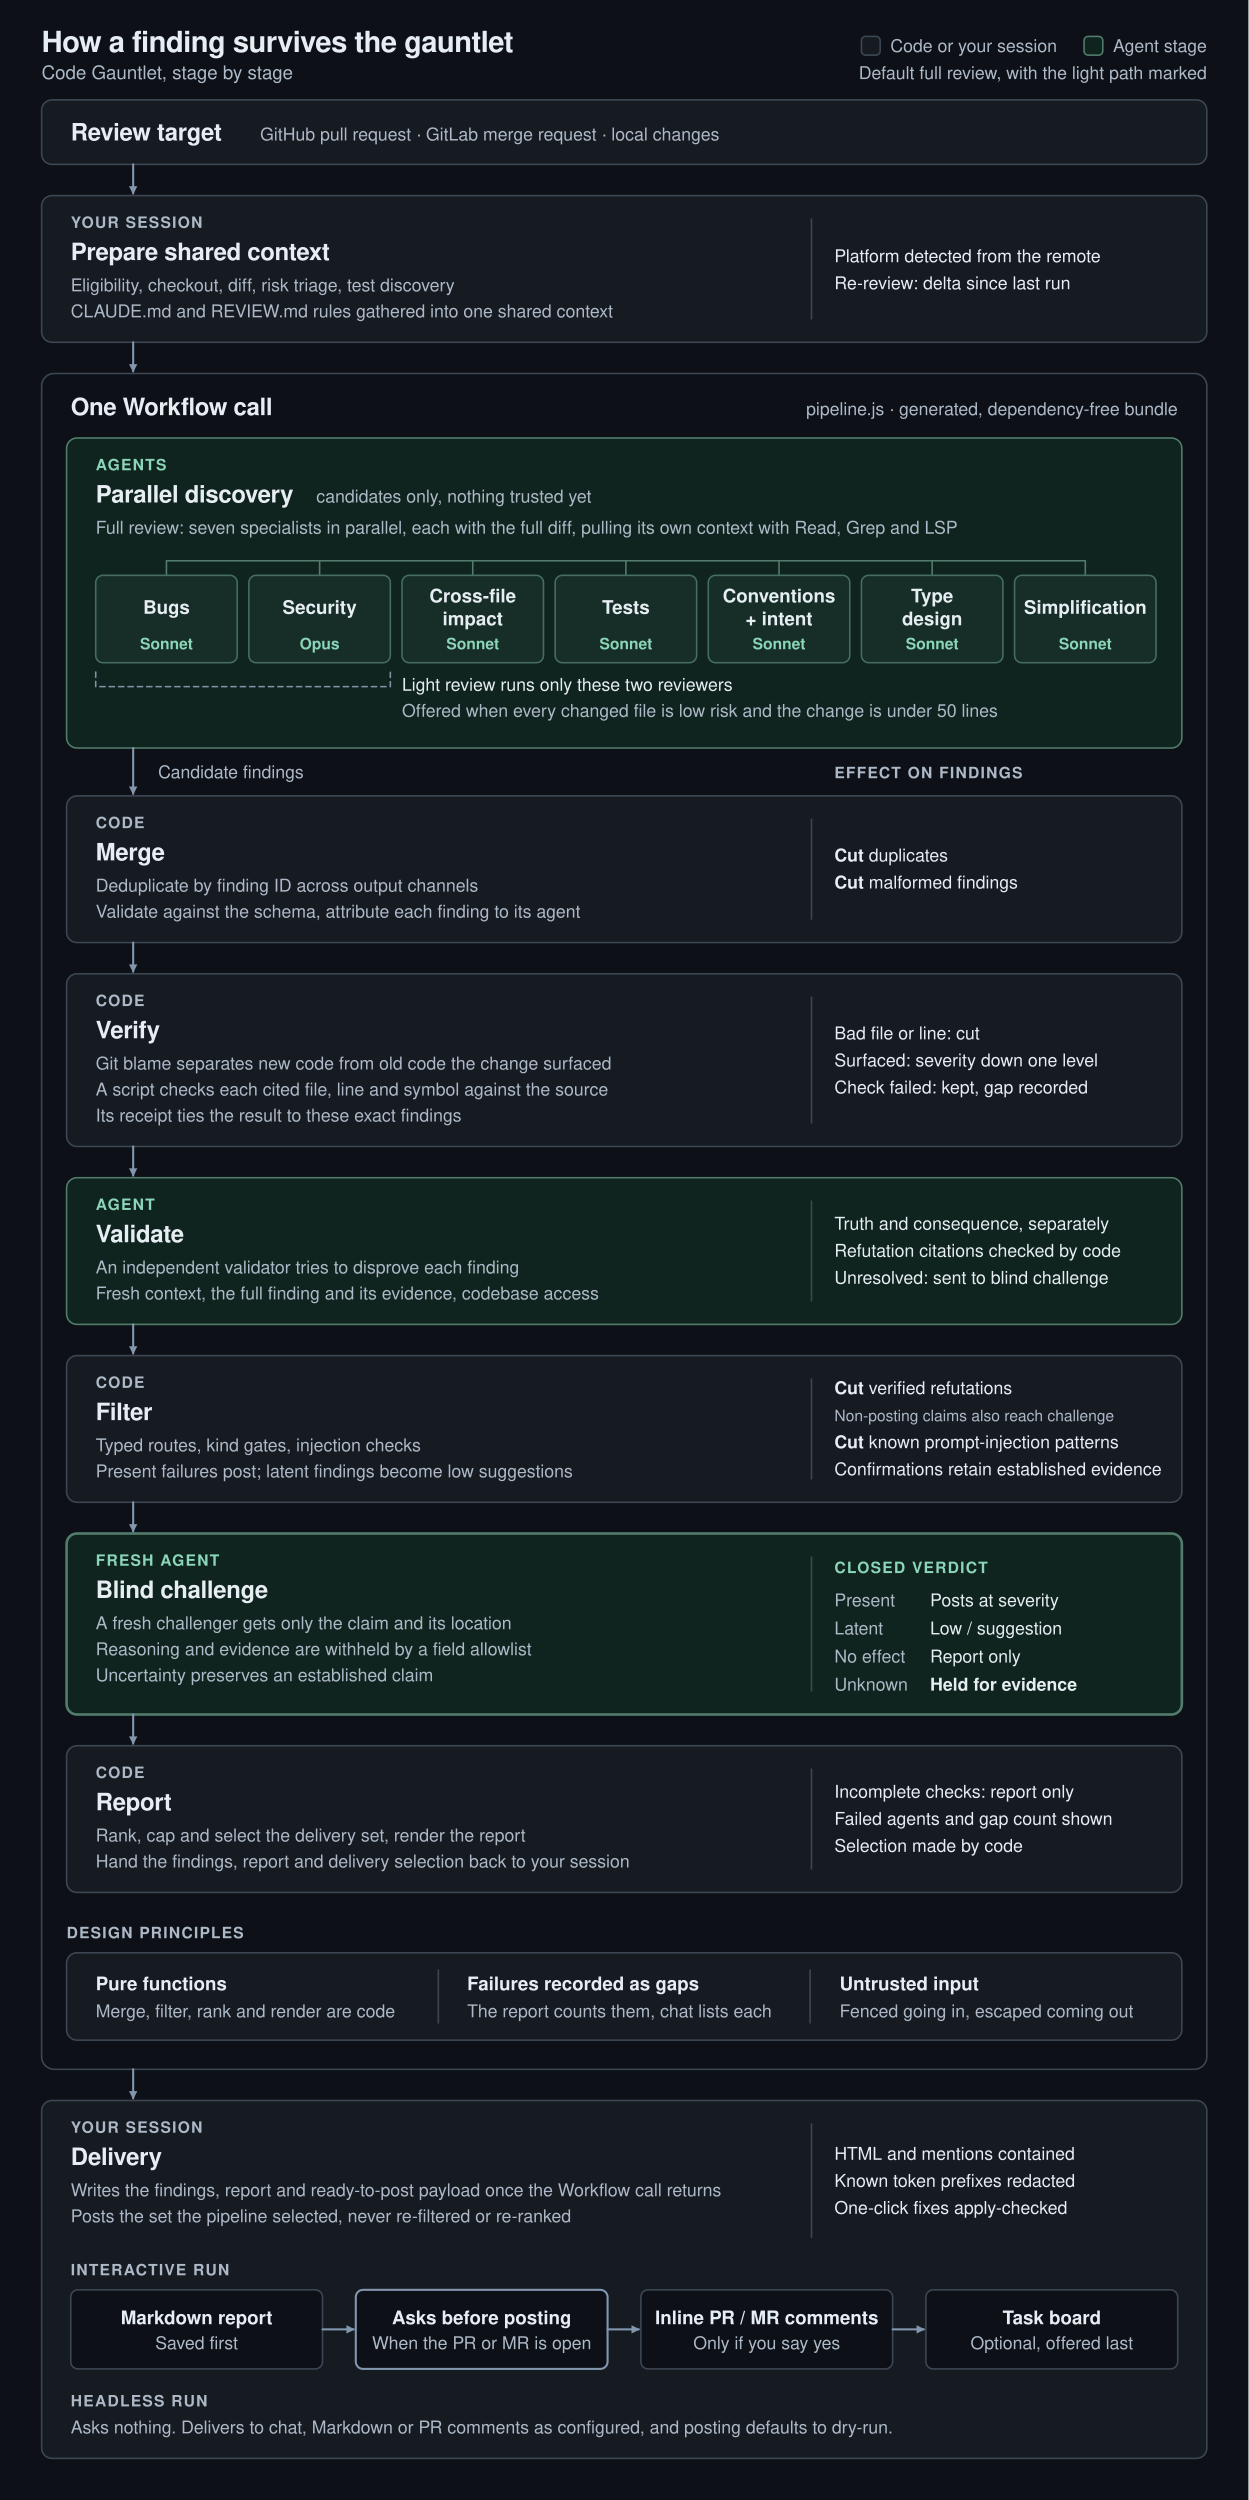
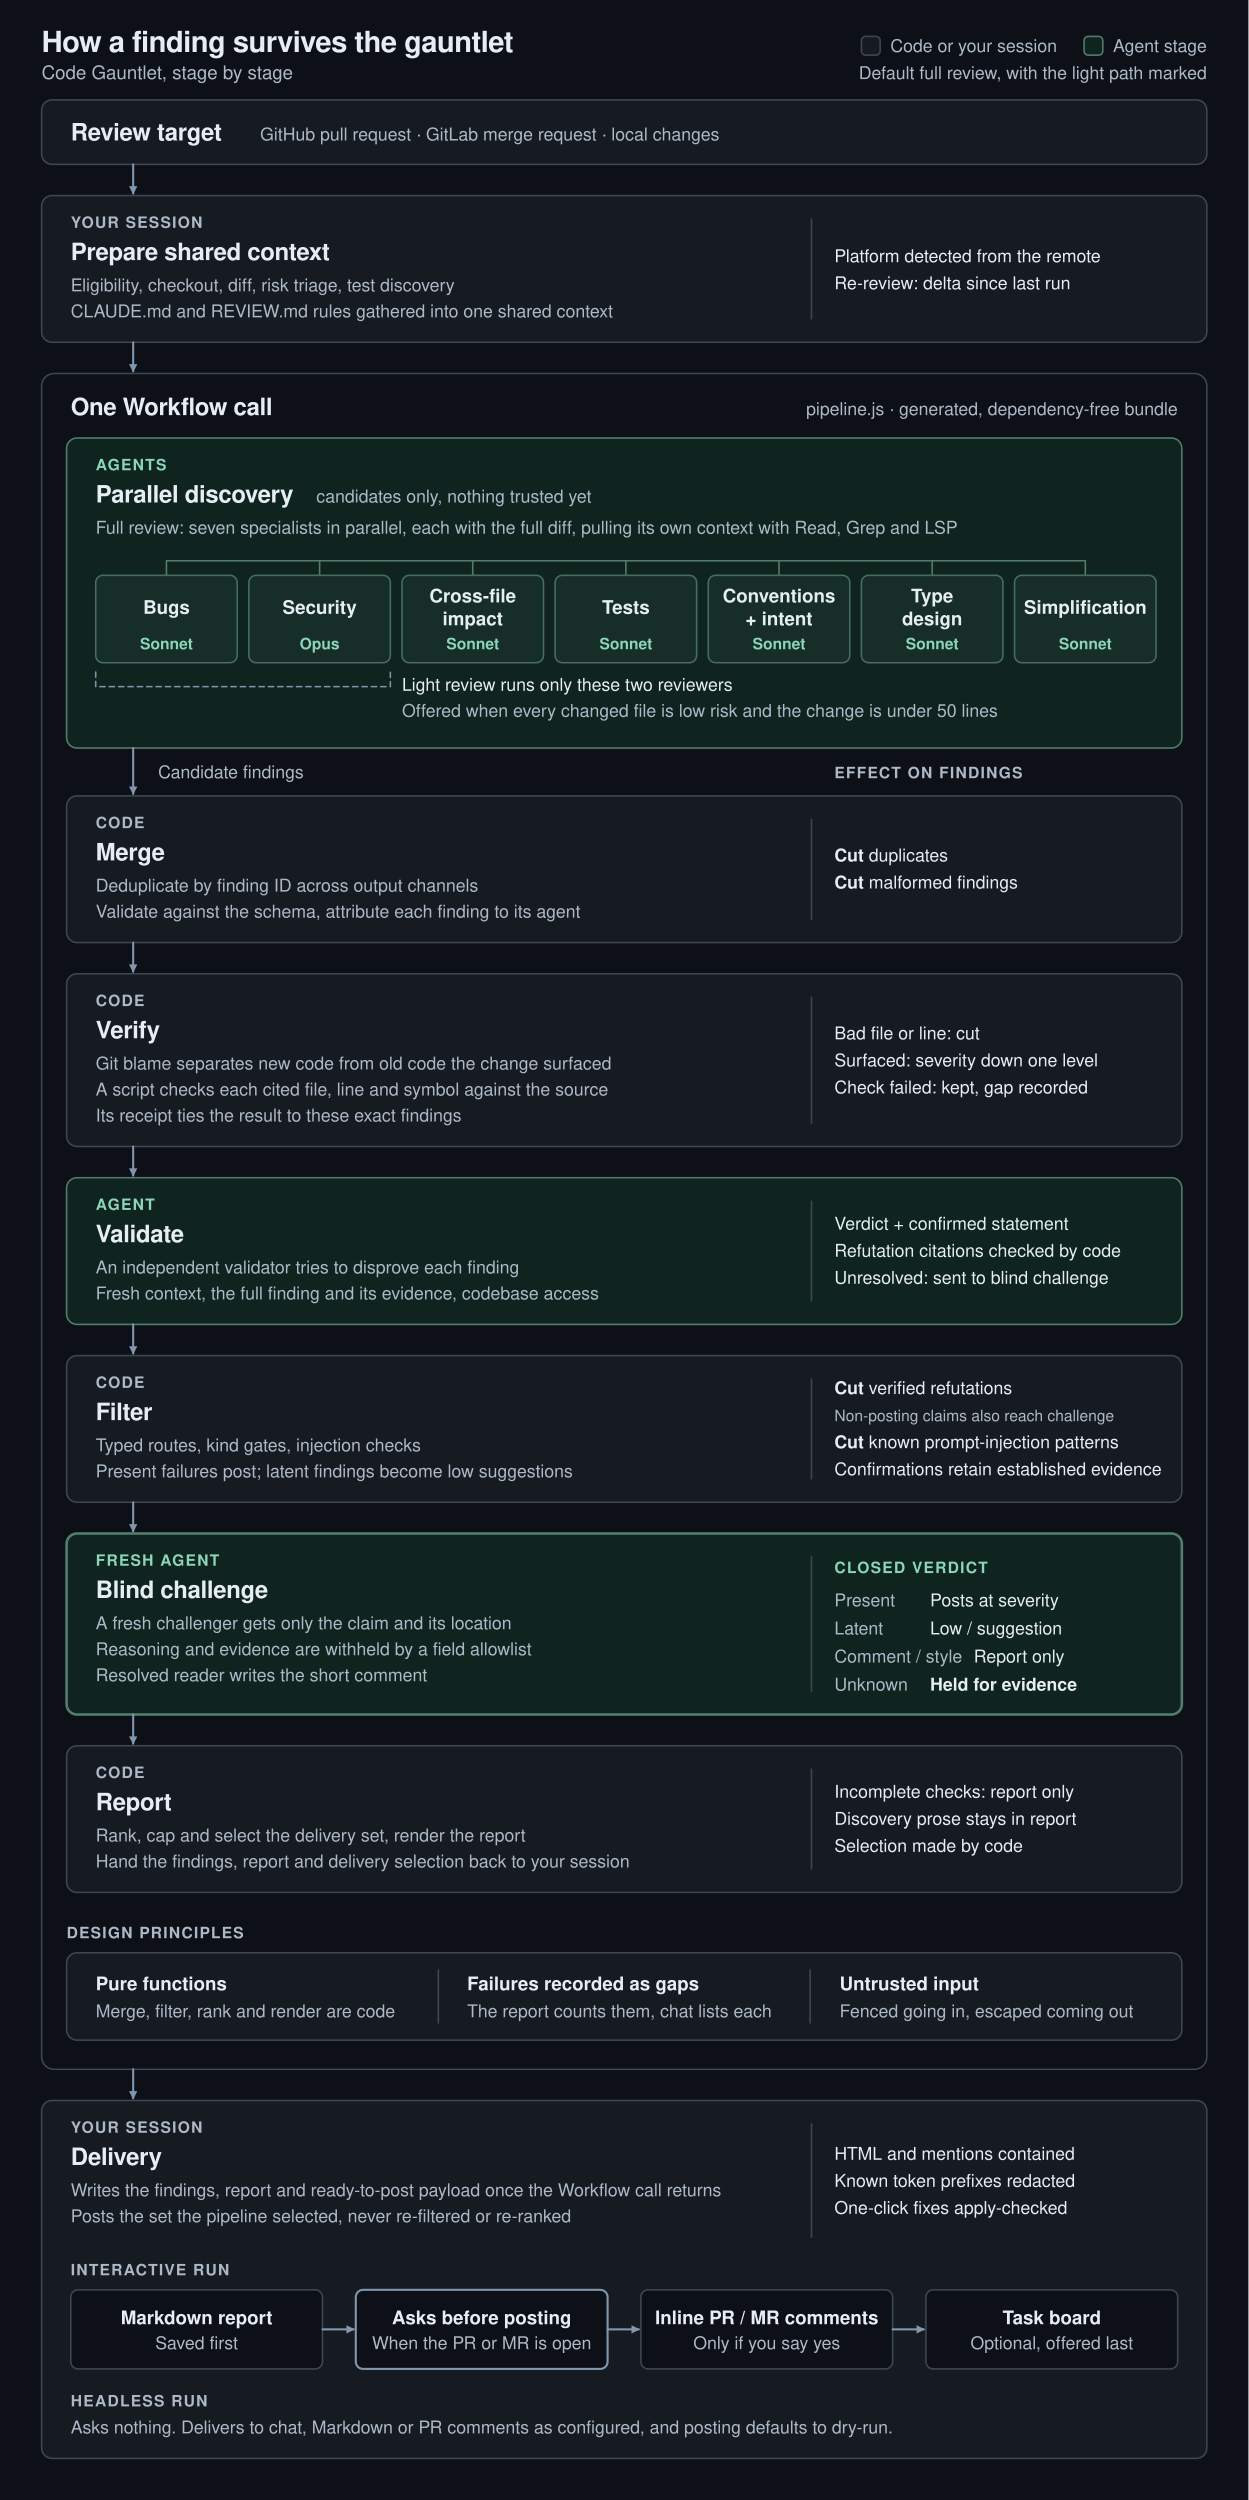
<svg xmlns="http://www.w3.org/2000/svg" viewBox="0 0 1200 2403" role="img" aria-labelledby="pipeline-title pipeline-desc">
  <defs>
    <style>
      text { font-family: -apple-system, BlinkMacSystemFont, "Segoe UI", Helvetica, Arial, sans-serif; font-size: 18px; fill: #e6edf3; }
      .page { fill: #0d1117; }
      .frame { fill: #0d1117; stroke: #3d4754; stroke-width: 1.5; }
      .panel { fill: #161b22; stroke: #3d4754; stroke-width: 1.5; }
      .node { fill: #0d1117; stroke: #3d4754; stroke-width: 1.5; }
      .ask-node { fill: #0d1117; stroke: #8296ae; stroke-width: 2; }
      .agent-node { fill: #162e27; stroke: #466e60; stroke-width: 1.5; }
      .agent-stage { fill: #10241f; stroke: #527d6c; stroke-width: 1.5; }
      .hero { stroke-width: 2.5; }
      .title { font-size: 28px; font-weight: 650; letter-spacing: -0.5px; }
      .section { font-size: 23px; font-weight: 650; letter-spacing: -0.3px; }
      .strong { font-weight: 600; }
      .reviewer { font-size: 18px; font-weight: 600; text-anchor: middle; }
      .detail { font-size: 17px; fill: #adb9c7; }
      .effect { font-size: 17px; }
      .note { font-size: 15px; fill: #adb9c7; }
      .muted { fill: #adb9c7; }
      .cut { font-weight: 650; }
      .kind { font-size: 15px; font-weight: 650; letter-spacing: 1.2px; fill: #adb9c7; }
      .agent-kind { font-size: 15px; font-weight: 650; letter-spacing: 1.2px; fill: #8bd5b9; }
      .model { font-size: 15px; font-weight: 600; text-anchor: middle; fill: #8bd5b9; }
      .mid { text-anchor: middle; }
      .end { text-anchor: end; }
      .flow { fill: none; stroke: #8296ae; stroke-width: 2; stroke-linecap: round; stroke-linejoin: round; }
      .fan { fill: none; stroke: #527d6c; stroke-width: 1.5; stroke-linecap: round; stroke-linejoin: round; }
      .light { fill: none; stroke: #8291a5; stroke-width: 1.5; stroke-dasharray: 5 4; stroke-linecap: round; stroke-linejoin: round; }
      .divider { stroke: #3d4754; stroke-width: 1.5; }
      .arrow { fill: #8296ae; }
    </style>
    <marker id="arrow" viewBox="0 0 8 8" refX="7" refY="4" markerWidth="8" markerHeight="8" markerUnits="userSpaceOnUse" orient="auto">
      <path class="arrow" d="M0 0 L8 4 L0 8 Z" />
    </marker>
  </defs>
  <rect class="page" width="1200" height="2403" />
  <text class="title" x="40" y="50">How a finding survives the gauntlet</text>
  <text class="muted" x="40" y="76">Code Gauntlet, stage by stage</text>
  <rect class="panel" x="828" y="35" width="18" height="18" rx="4" />
  <text class="detail end" x="1016" y="50">Code or your session</text>
  <rect class="agent-stage" x="1042" y="35" width="18" height="18" rx="4" />
  <text class="detail end" x="1160" y="50">Agent stage</text>
  <text class="detail end" x="1160" y="76">Default full review, with the light path marked</text>
  <rect class="panel" x="40" y="96" width="1120" height="62" rx="10" />
  <text class="section" x="68" y="135">Review target</text>
  <text class="detail" x="250" y="135">GitHub pull request  ·  GitLab merge request  ·  local changes</text>
  <path class="flow" d="M128 158 V186" marker-end="url(#arrow)" />
  <rect class="panel" x="40" y="188" width="1120" height="141" rx="10" />
  <text class="kind" x="68" y="219">YOUR SESSION</text>
  <text class="section" x="68" y="250">Prepare shared context</text>
  <text class="detail" x="68" y="280">Eligibility, checkout, diff, risk triage, test discovery</text>
  <text class="detail" x="68" y="305">CLAUDE.md and REVIEW.md rules gathered into one shared context</text>
  <line class="divider" x1="780" y1="210" x2="780" y2="307" />
  <text class="effect" x="802" y="252">Platform detected from the remote</text>
  <text class="effect" x="802" y="278">Re-review: delta since last run</text>
  <path class="flow" d="M128 329 V357" marker-end="url(#arrow)" />
  <rect class="frame" x="40" y="359" width="1120" height="1630" rx="12" />
  <text class="section" x="68" y="399">One Workflow call</text>
  <text class="detail end" x="1132" y="399">pipeline.js  ·  generated, dependency-free bundle</text>
  <rect class="agent-stage" x="64" y="421" width="1072" height="298" rx="10" />
  <text class="agent-kind" x="92" y="452">AGENTS</text>
  <text class="section" x="92" y="483">Parallel discovery</text>
  <text class="detail" x="304" y="483">candidates only, nothing trusted yet</text>
  <text class="detail" x="92" y="513">Full review: seven specialists in parallel, each with the full diff, pulling its own context with Read, Grep and LSP</text>
  <path class="fan" d="M160 553 V539 H1043.2 V553 M307.2 539 V553 M454.4 539 V553 M601.6 539 V553 M748.8 539 V553 M896 539 V553" />
  <rect class="agent-node" x="92" y="553" width="136" height="84" rx="7" />
  <text class="reviewer" x="160" y="590">Bugs</text>
  <text class="model" x="160" y="624">Sonnet</text>
  <rect class="agent-node" x="239.2" y="553" width="136" height="84" rx="7" />
  <text class="reviewer" x="307.2" y="590">Security</text>
  <text class="model" x="307.2" y="624">Opus</text>
  <rect class="agent-node" x="386.4" y="553" width="136" height="84" rx="7" />
  <text class="reviewer" x="454.4" y="579">Cross-file</text>
  <text class="reviewer" x="454.4" y="601">impact</text>
  <text class="model" x="454.4" y="624">Sonnet</text>
  <rect class="agent-node" x="533.6" y="553" width="136" height="84" rx="7" />
  <text class="reviewer" x="601.6" y="590">Tests</text>
  <text class="model" x="601.6" y="624">Sonnet</text>
  <rect class="agent-node" x="680.8" y="553" width="136" height="84" rx="7" />
  <text class="reviewer" x="748.8" y="579">Conventions</text>
  <text class="reviewer" x="748.8" y="601">+ intent</text>
  <text class="model" x="748.8" y="624">Sonnet</text>
  <rect class="agent-node" x="828" y="553" width="136" height="84" rx="7" />
  <text class="reviewer" x="896" y="579">Type</text>
  <text class="reviewer" x="896" y="601">design</text>
  <text class="model" x="896" y="624">Sonnet</text>
  <rect class="agent-node" x="975.2" y="553" width="136" height="84" rx="7" />
  <text class="reviewer" x="1043.2" y="590">Simplification</text>
  <text class="model" x="1043.2" y="624">Sonnet</text>
  <path class="light" d="M92 646 V660 H375.2 V646" />
  <text class="effect" x="386.4" y="664">Light review runs only these two reviewers</text>
  <text class="detail" x="386.4" y="689">Offered when every changed file is low risk and the change is under 50 lines</text>
  <path class="flow" d="M128 719 V763" marker-end="url(#arrow)" />
  <text class="detail" x="152" y="748">Candidate findings</text>
  <text class="kind" x="802" y="748">EFFECT ON FINDINGS</text>
  <rect class="panel" x="64" y="765" width="1072" height="141" rx="10" />
  <text class="kind" x="92" y="796">CODE</text>
  <text class="section" x="92" y="827">Merge</text>
  <text class="detail" x="92" y="857">Deduplicate by finding ID across output channels</text>
  <text class="detail" x="92" y="882">Validate against the schema, attribute each finding to its agent</text>
  <line class="divider" x1="780" y1="787" x2="780" y2="884" />
  <text class="effect" x="802" y="828">
    <tspan class="cut">Cut</tspan>  duplicates</text>
  <text class="effect" x="802" y="854">
    <tspan class="cut">Cut</tspan>  malformed findings</text>
  <path class="flow" d="M128 906 V934" marker-end="url(#arrow)" />
  <rect class="panel" x="64" y="936" width="1072" height="166" rx="10" />
  <text class="kind" x="92" y="967">CODE</text>
  <text class="section" x="92" y="998">Verify</text>
  <text class="detail" x="92" y="1028">Git blame separates new code from old code the change surfaced</text>
  <text class="detail" x="92" y="1053">A script checks each cited file, line and symbol against the source</text>
  <text class="detail" x="92" y="1078">Its receipt ties the result to these exact findings</text>
  <line class="divider" x1="780" y1="958" x2="780" y2="1080" />
  <text class="effect" x="802" y="999">Bad file or line: cut</text>
  <text class="effect" x="802" y="1025">Surfaced: severity down one level</text>
  <text class="effect" x="802" y="1051">Check failed: kept, gap recorded</text>
  <path class="flow" d="M128 1102 V1130" marker-end="url(#arrow)" />
  <rect class="agent-stage" x="64" y="1132" width="1072" height="141" rx="10" />
  <text class="agent-kind" x="92" y="1163">AGENT</text>
  <text class="section" x="92" y="1194">Validate</text>
  <text class="detail" x="92" y="1224">An independent validator tries to disprove each finding</text>
  <text class="detail" x="92" y="1249">Fresh context, the full finding and its evidence, codebase access</text>
  <line class="divider" x1="780" y1="1154" x2="780" y2="1251" />
-   <text class="effect" x="802" y="1182">Truth and consequence, separately</text>
+   <text class="effect" x="802" y="1182">Verdict + confirmed statement</text>
  <text class="effect" x="802" y="1208">Refutation citations checked by code</text>
  <text class="effect" x="802" y="1234">Unresolved: sent to blind challenge</text>
  <path class="flow" d="M128 1273 V1301" marker-end="url(#arrow)" />
  <rect class="panel" x="64" y="1303" width="1072" height="141" rx="10" />
  <text class="kind" x="92" y="1334">CODE</text>
  <text class="section" x="92" y="1365">Filter</text>
  <text class="detail" x="92" y="1395">Typed routes, kind gates, injection checks</text>
  <text class="detail" x="92" y="1420">Present failures post; latent findings become low suggestions</text>
  <line class="divider" x1="780" y1="1325" x2="780" y2="1422" />
  <text class="effect" x="802" y="1340">
    <tspan class="cut">Cut</tspan>  verified refutations</text>
  <text class="note" x="802" y="1366">Non-posting claims also reach challenge</text>
  <text class="effect" x="802" y="1392">
    <tspan class="cut">Cut</tspan>  known prompt-injection patterns</text>
  <text class="effect" x="802" y="1418">Confirmations retain established evidence</text>
  <path class="flow" d="M128 1444 V1472" marker-end="url(#arrow)" />
  <rect class="agent-stage hero" x="64" y="1474" width="1072" height="174" rx="10" />
  <text class="agent-kind" x="92" y="1505">FRESH AGENT</text>
  <text class="section" x="92" y="1536">Blind challenge</text>
  <text class="detail" x="92" y="1566">A fresh challenger gets only the claim and its location</text>
  <text class="detail" x="92" y="1591">Reasoning and evidence are withheld by a field allowlist</text>
-   <text class="detail" x="92" y="1616">Uncertainty preserves an established claim</text>
+   <text class="detail" x="92" y="1616">Resolved reader writes the short comment</text>
  <line class="divider" x1="780" y1="1496" x2="780" y2="1626" />
  <text class="agent-kind" x="802" y="1512">CLOSED VERDICT</text>
  <text class="detail" x="802" y="1544">Present</text>
  <text class="effect" x="894" y="1544">Posts at severity</text>
  <text class="detail" x="802" y="1571">Latent</text>
  <text class="effect" x="894" y="1571">Low / suggestion</text>
-   <text class="detail" x="802" y="1598">No effect</text>
-   <text class="effect" x="894" y="1598">Report only</text>
+   <text class="detail" x="802" y="1598">Comment / style</text>
+   <text class="effect" x="936" y="1598">Report only</text>
  <text class="detail" x="802" y="1625">Unknown</text>
  <text class="effect strong" x="894" y="1625">Held for evidence</text>
  <path class="flow" d="M128 1648 V1676" marker-end="url(#arrow)" />
  <rect class="panel" x="64" y="1678" width="1072" height="141" rx="10" />
  <text class="kind" x="92" y="1709">CODE</text>
  <text class="section" x="92" y="1740">Report</text>
  <text class="detail" x="92" y="1770">Rank, cap and select the delivery set, render the report</text>
  <text class="detail" x="92" y="1795">Hand the findings, report and delivery selection back to your session</text>
  <line class="divider" x1="780" y1="1700" x2="780" y2="1797" />
  <text class="effect" x="802" y="1728">Incomplete checks: report only</text>
-   <text class="effect" x="802" y="1754">Failed agents and gap count shown</text>
+   <text class="effect" x="802" y="1754">Discovery prose stays in report</text>
  <text class="effect" x="802" y="1780">Selection made by code</text>
  <text class="kind" x="64" y="1863">DESIGN PRINCIPLES</text>
  <rect class="panel" x="64" y="1877" width="1072" height="84" rx="10" />
  <text class="strong" x="92" y="1913">Pure functions</text>
  <text class="detail" x="92" y="1939">Merge, filter, rank and render are code</text>
  <line class="divider" x1="421.333" y1="1893" x2="421.333" y2="1945" />
  <text class="strong" x="449" y="1913">Failures recorded as gaps</text>
  <text class="detail" x="449" y="1939">The report counts them, chat lists each</text>
  <line class="divider" x1="778.667" y1="1893" x2="778.667" y2="1945" />
  <text class="strong" x="807" y="1913">Untrusted input</text>
  <text class="detail" x="807" y="1939">Fenced going in, escaped coming out</text>
  <path class="flow" d="M128 1989 V2017" marker-end="url(#arrow)" />
  <rect class="panel" x="40" y="2019" width="1120" height="344" rx="10" />
  <text class="kind" x="68" y="2050">YOUR SESSION</text>
  <text class="section" x="68" y="2081">Delivery</text>
  <text class="detail" x="68" y="2111">Writes the findings, report and ready-to-post payload once the Workflow call returns</text>
  <text class="detail" x="68" y="2136">Posts the set the pipeline selected, never re-filtered or re-ranked</text>
  <line class="divider" x1="780" y1="2041" x2="780" y2="2151" />
  <text class="effect" x="802" y="2076">HTML and mentions contained</text>
  <text class="effect" x="802" y="2102">Known token prefixes redacted</text>
  <text class="effect" x="802" y="2128">One-click fixes apply-checked</text>
  <text class="kind" x="68" y="2187">INTERACTIVE RUN</text>
  <rect class="node" x="68" y="2201" width="242" height="76" rx="7" />
  <text class="reviewer" x="189" y="2234">Markdown report</text>
  <text class="detail mid" x="189" y="2258">Saved first</text>
  <path class="flow" d="M310 2239 H340" marker-end="url(#arrow)" />
  <rect class="ask-node" x="342" y="2201" width="242" height="76" rx="7" />
  <text class="reviewer" x="463" y="2234">Asks before posting</text>
  <text class="detail mid" x="463" y="2258">When the PR or MR is open</text>
  <path class="flow" d="M584 2239 H614" marker-end="url(#arrow)" />
  <rect class="node" x="616" y="2201" width="242" height="76" rx="7" />
  <text class="reviewer" x="737" y="2234">Inline PR / MR comments</text>
  <text class="detail mid" x="737" y="2258">Only if you say yes</text>
  <path class="flow" d="M858 2239 H888" marker-end="url(#arrow)" />
  <rect class="node" x="890" y="2201" width="242" height="76" rx="7" />
  <text class="reviewer" x="1011" y="2234">Task board</text>
  <text class="detail mid" x="1011" y="2258">Optional, offered last</text>
  <text class="kind" x="68" y="2313">HEADLESS RUN</text>
  <text class="detail" x="68" y="2339">Asks nothing. Delivers to chat, Markdown or PR comments as configured, and posting defaults to dry-run.</text>
</svg>
